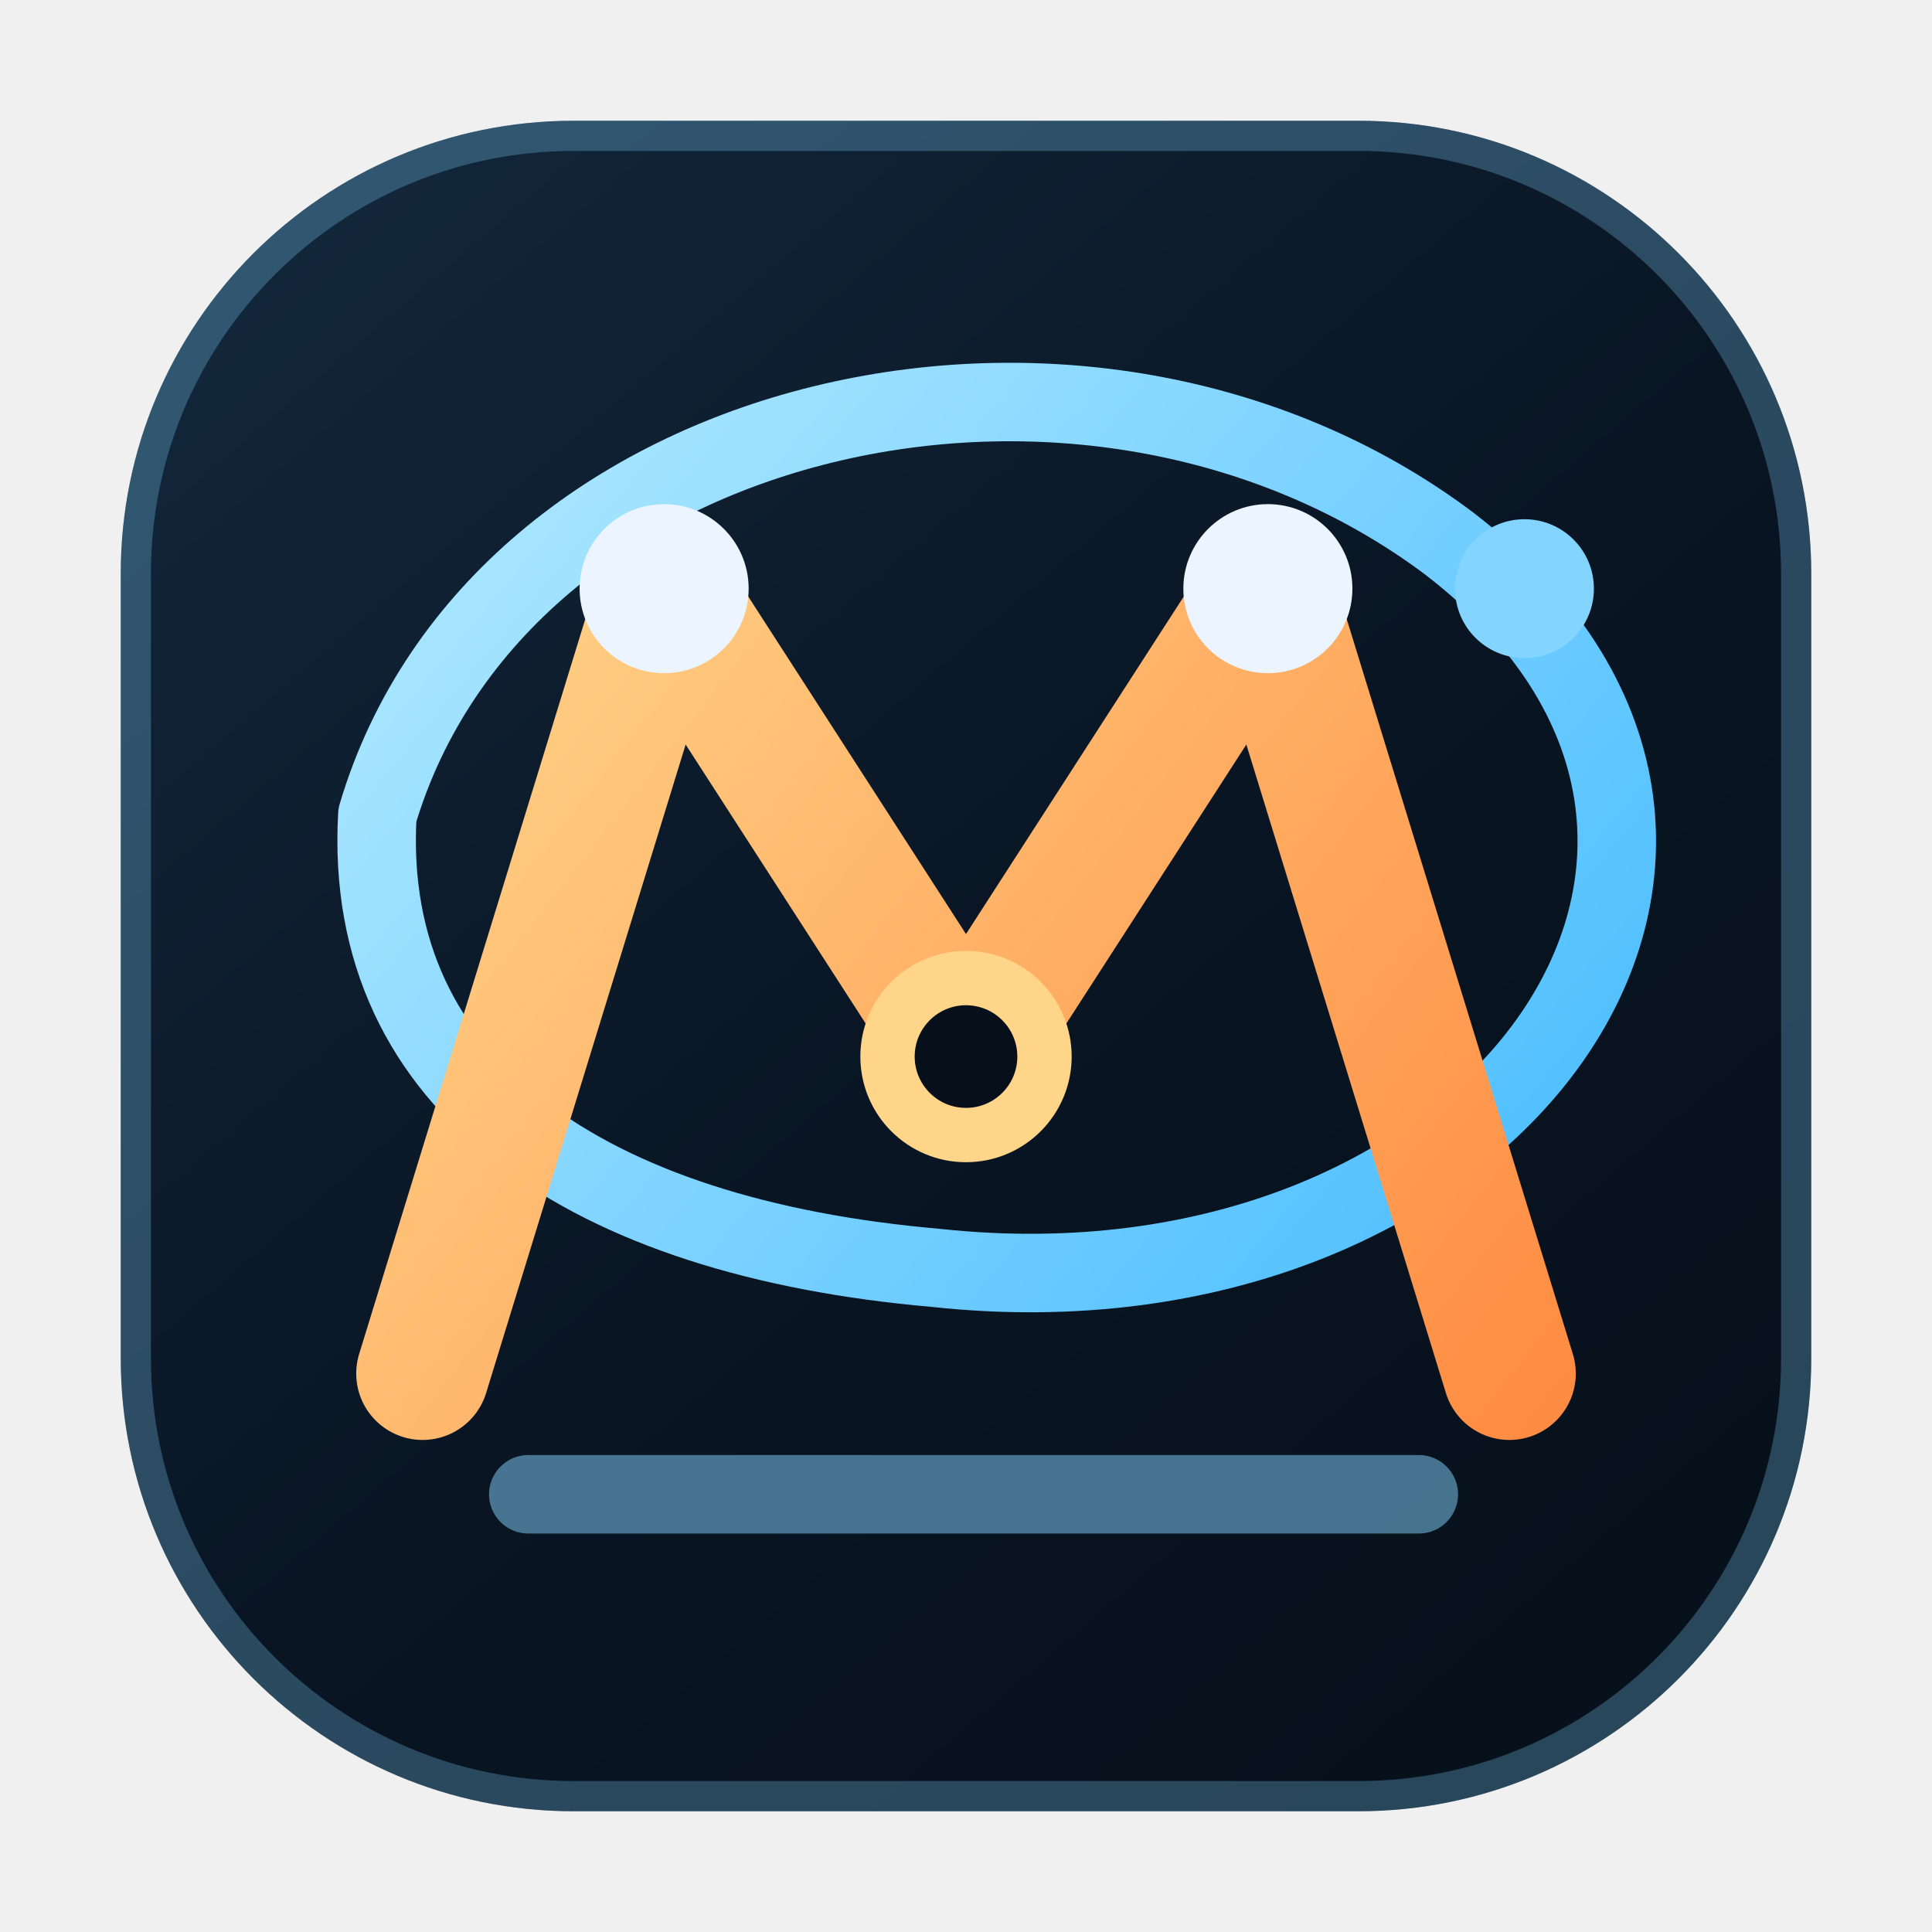
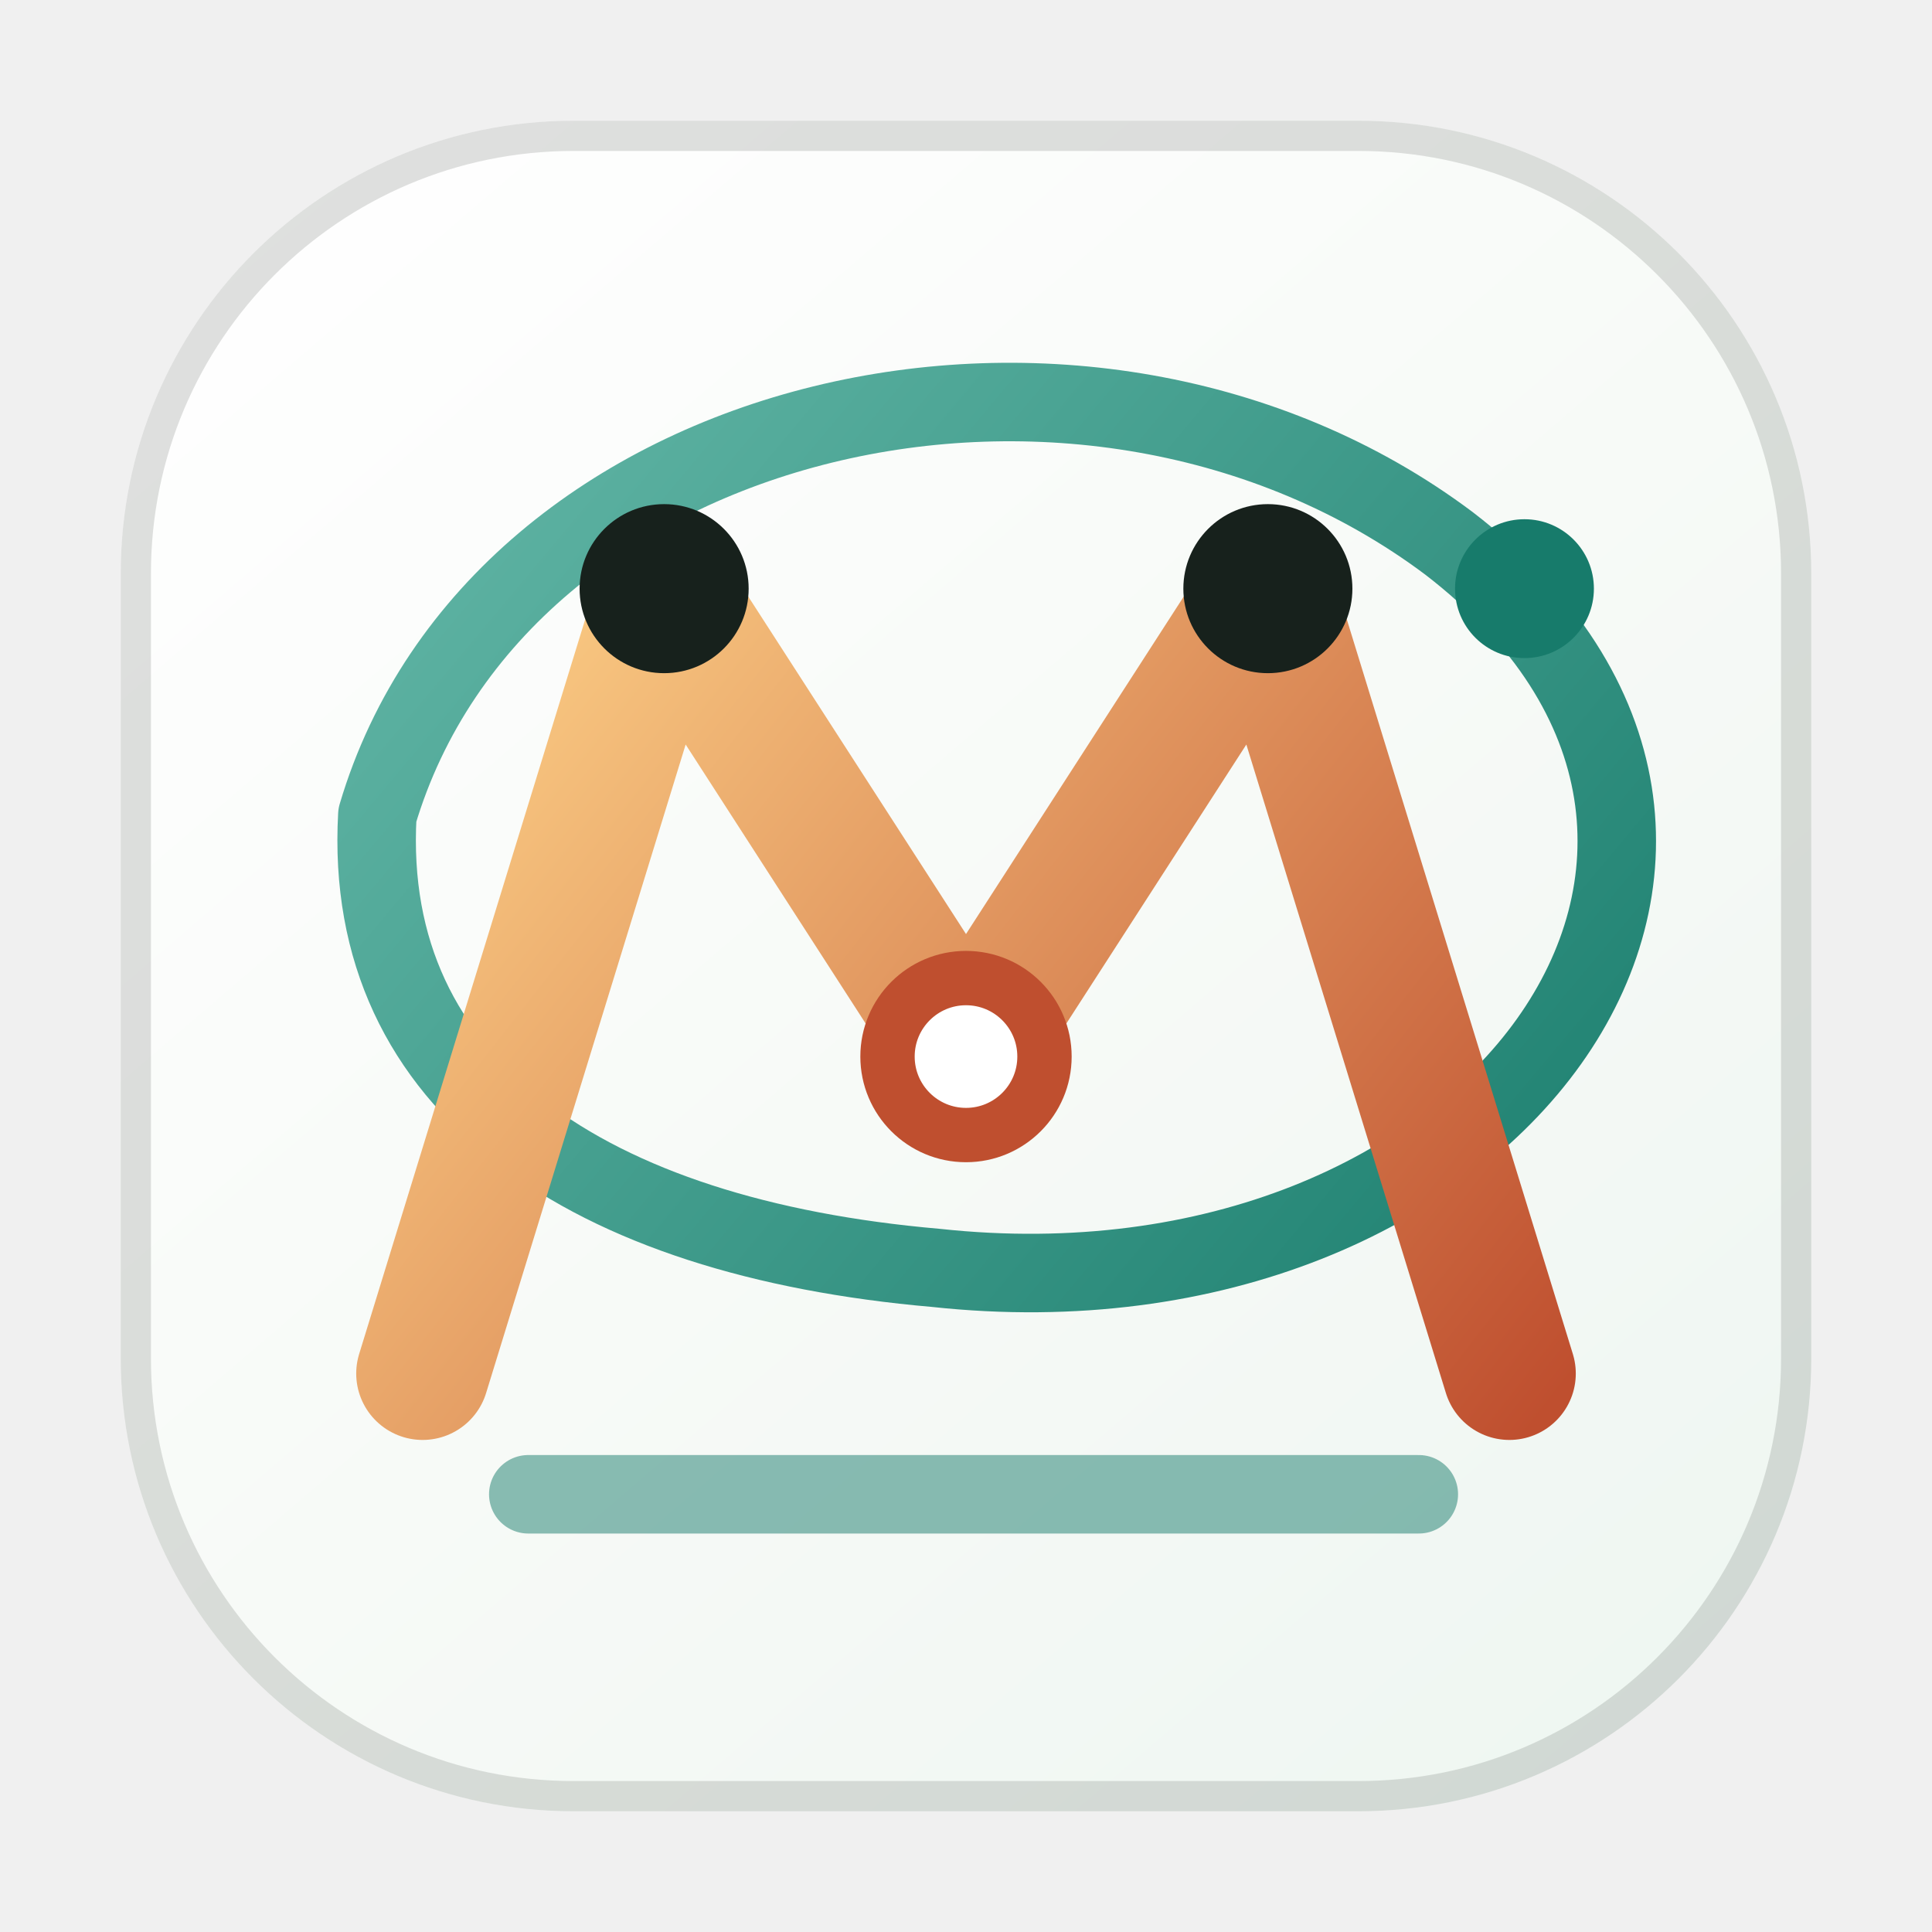
<svg xmlns="http://www.w3.org/2000/svg" viewBox="0 0 64 64" role="img" aria-label="Soichi Matsuda favicon">
  <defs>
    <linearGradient id="bg" x1="8" y1="4" x2="56" y2="60" gradientUnits="userSpaceOnUse">
-       <stop offset="0" stop-color="#13283d" />
-       <stop offset="0.52" stop-color="#091523" />
-       <stop offset="1" stop-color="#07101a" />
+       <stop offset="0" stop-color="#ffffff" />
+       <stop offset="0.52" stop-color="#f7faf7" />
+       <stop offset="1" stop-color="#eef6f1" />
    </linearGradient>
    <linearGradient id="gold" x1="14" y1="18" x2="51" y2="47" gradientUnits="userSpaceOnUse">
      <stop offset="0" stop-color="#ffd58a" />
-       <stop offset="1" stop-color="#ff8c42" />
+       <stop offset="1" stop-color="#bf4f2f" />
    </linearGradient>
    <linearGradient id="cyan" x1="11" y1="12" x2="54" y2="48" gradientUnits="userSpaceOnUse">
-       <stop offset="0" stop-color="#b7ecff" />
-       <stop offset="1" stop-color="#3fb8ff" />
+       <stop offset="0" stop-color="#66b9a9" />
+       <stop offset="1" stop-color="#177b6b" />
    </linearGradient>
  </defs>
  <rect x="4" y="4" width="56" height="56" rx="15" fill="url(#bg)" />
-   <rect x="4.5" y="4.5" width="55" height="55" rx="14.5" fill="none" stroke="#83d4ff" stroke-opacity="0.28" />
+   <rect x="4.5" y="4.5" width="55" height="55" rx="14.5" fill="none" stroke="#17211c" stroke-opacity="0.14" />
  <path d="M12.5 27 C16.5 13.5 36 9 48 18 C61 28 49.5 44 31 42 C19.5 41 12 36 12.5 27 Z" fill="none" stroke="url(#cyan)" stroke-width="2.6" stroke-linecap="round" stroke-linejoin="round" />
  <path d="M14 45.5 L22 19.5 L32 35 L42 19.5 L50 45.5" fill="none" stroke="url(#gold)" stroke-width="4.4" stroke-linecap="round" stroke-linejoin="round" />
-   <path d="M17.5 49.5 H47" fill="none" stroke="#83d4ff" stroke-width="2.6" stroke-linecap="round" opacity="0.5" />
-   <circle cx="22" cy="19.5" r="2.8" fill="#ebf4ff" />
-   <circle cx="42" cy="19.5" r="2.8" fill="#ebf4ff" />
-   <circle cx="32" cy="35" r="2.6" fill="#07101a" stroke="#ffd58a" stroke-width="1.8" />
-   <circle cx="50.5" cy="19.5" r="2.3" fill="#83d4ff" />
+   <path d="M17.5 49.5 H47" fill="none" stroke="#177b6b" stroke-width="2.6" stroke-linecap="round" opacity="0.5" />
+   <circle cx="22" cy="19.5" r="2.8" fill="#17211c" />
+   <circle cx="42" cy="19.5" r="2.8" fill="#17211c" />
+   <circle cx="32" cy="35" r="2.6" fill="#ffffff" stroke="#bf4f2f" stroke-width="1.8" />
+   <circle cx="50.5" cy="19.5" r="2.3" fill="#177b6b" />
</svg>
